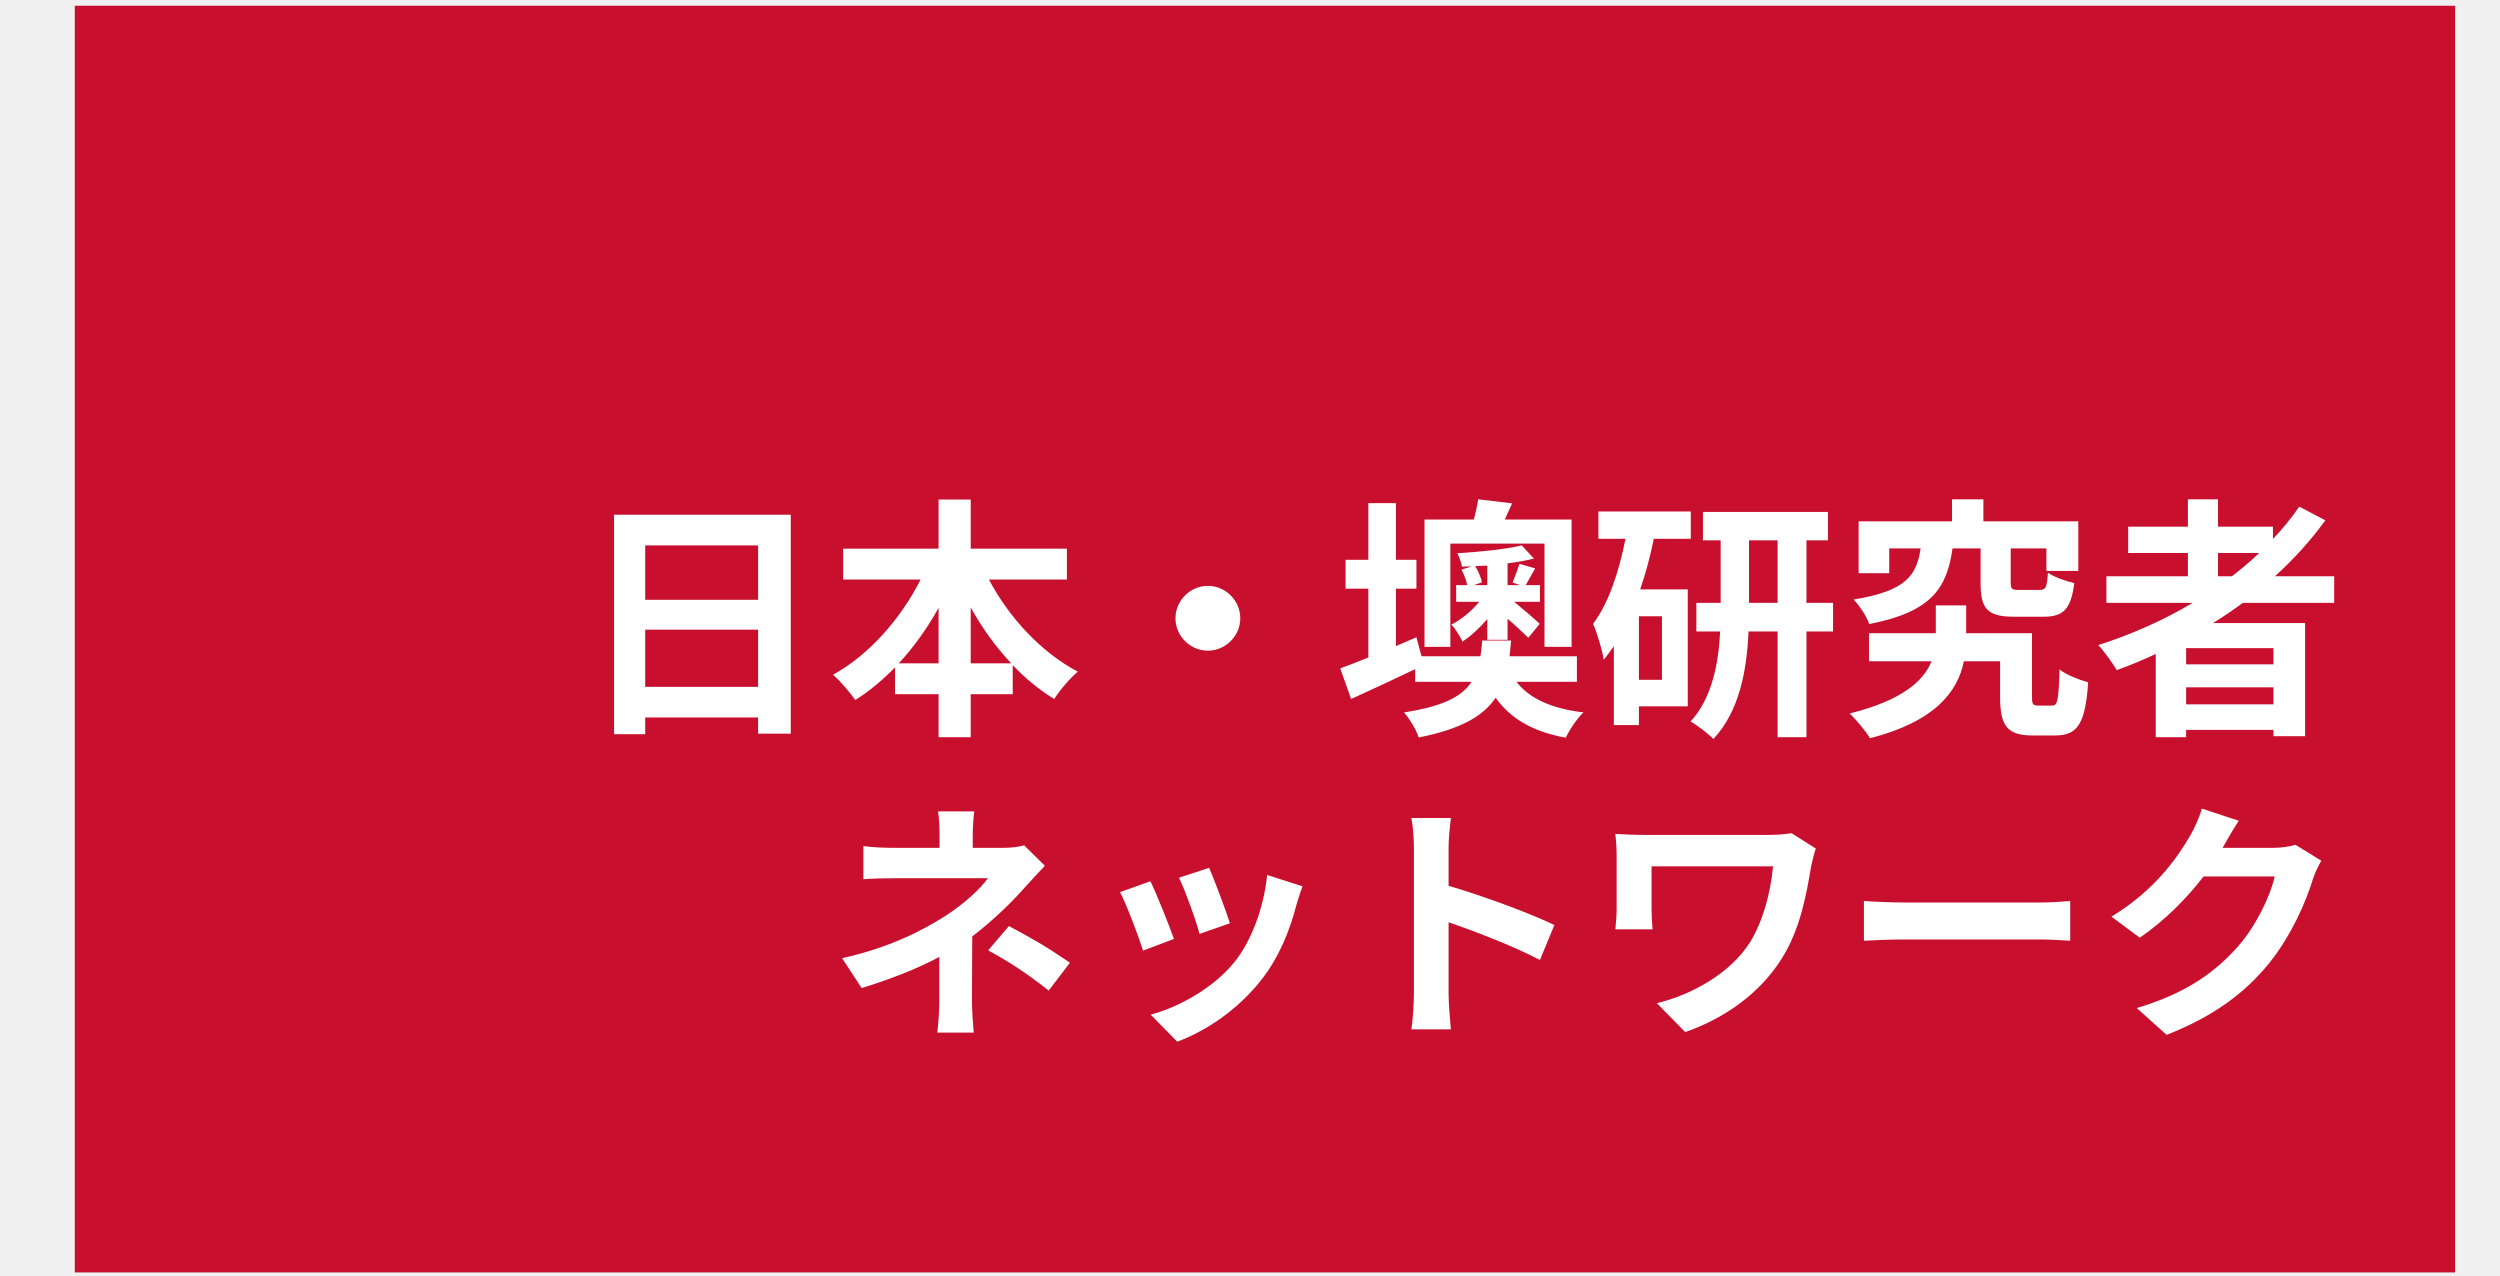
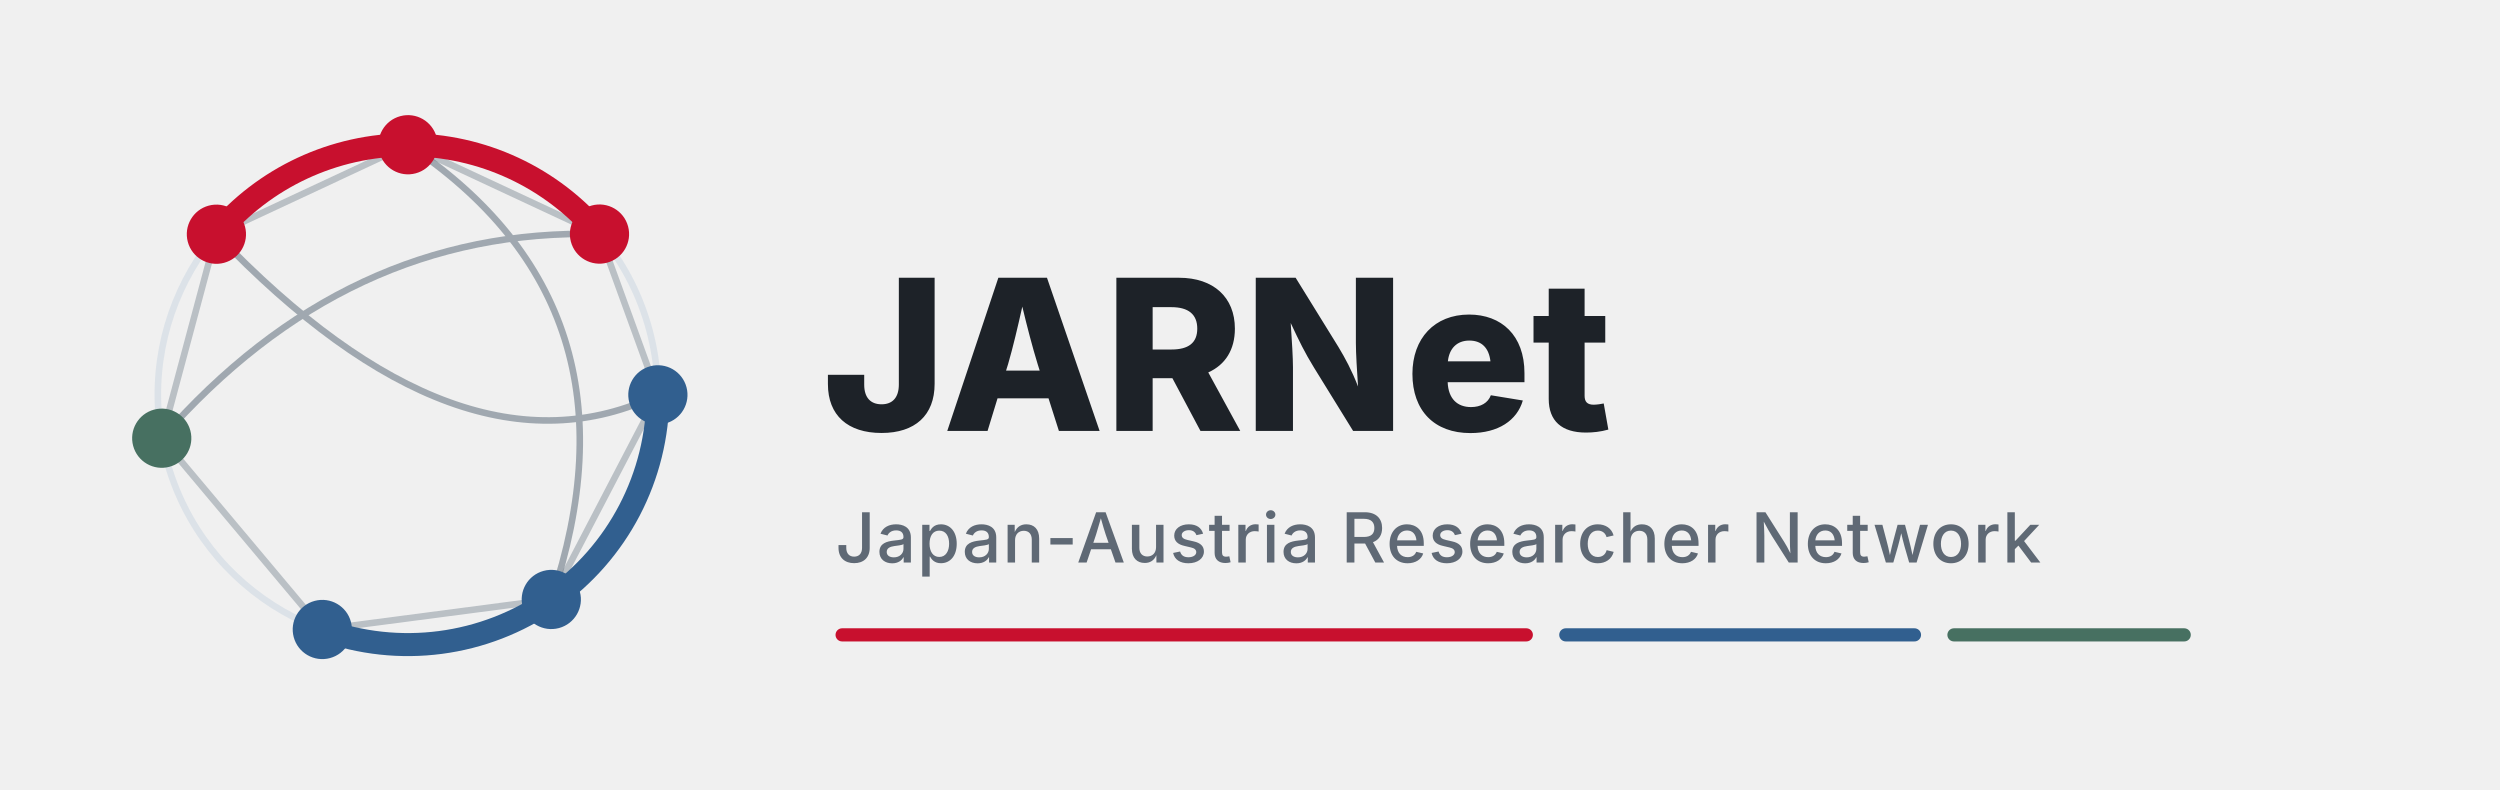
- <svg xmlns="http://www.w3.org/2000/svg" width="2173" height="1109" xml:space="preserve" overflow="hidden">
-   <g transform="translate(-884 -673)">
-     <g>
-       <rect x="949" y="678" width="2069" height="1101" fill="#C8102E" fill-opacity="1" />
-       <text fill="#FFFFFF" fill-opacity="1" font-family="Hiragino Sans GB W6,Hiragino Sans GB W6_MSFontService,sans-serif" font-style="normal" font-variant="normal" font-weight="600" font-stretch="normal" font-size="220" text-anchor="start" direction="ltr" writing-mode="lr-tb" unicode-bidi="normal" text-decoration="none" transform="matrix(1 0 0 1 1383.88 1294)">日本・墺研究者</text>
-       <text fill="#FFFFFF" fill-opacity="1" font-family="Hiragino Sans GB W6,Hiragino Sans GB W6_MSFontService,sans-serif" font-style="normal" font-variant="normal" font-weight="600" font-stretch="normal" font-size="220" text-anchor="start" direction="ltr" writing-mode="lr-tb" unicode-bidi="normal" text-decoration="none" transform="matrix(1 0 0 1 1603.88 1558)">ネットワーク</text>
+ <svg xmlns="http://www.w3.org/2000/svg" viewBox="0 0 760 240" role="img" aria-labelledby="title desc">
+   <defs>
+     <style>
+       .ink{fill:#1d2228}
+       .muted{fill:#5f6975}
+       .red{stroke:#c8102e}
+       .blue{stroke:#315f8f}
+       .green{stroke:#477061}
+       .line{fill:none;stroke-linecap:round;stroke-linejoin:round}
+       .word{font-family:-apple-system,BlinkMacSystemFont,"Segoe UI","Noto Sans JP",Meiryo,sans-serif;font-weight:800;letter-spacing:0}
+       .tag{font-family:-apple-system,BlinkMacSystemFont,"Segoe UI","Noto Sans JP",Meiryo,sans-serif;font-weight:550;letter-spacing:.02em}
+     </style>
+   </defs>
+   <g transform="translate(28 24)">
+     <g transform="rotate(-15 96 96)">
+       <circle cx="96" cy="96" r="76" fill="none" stroke="#dce2e8" stroke-width="2" />
+       <g stroke="#84909a" stroke-width="2" opacity=".5" fill="none" stroke-linecap="round" stroke-linejoin="round">
+         <path d="M52.4 33.8 L115.7 22.6 L164.9 63.9 L169.4 115.7 L122 167.4 L52.4 158.2 L20.3 89.4 Z" />
+       </g>
+       <g stroke="#6f7d89" stroke-width="2" opacity=".62" fill="none" stroke-linecap="round">
+         <path d="M115.7 22.6 Q174 89 122 167.4" />
+         <path d="M20.3 89.4 Q91 42 164.9 63.9" />
+         <path d="M52.4 33.8 Q104 128 169.4 115.7" />
+       </g>
+       <g>
+         <path class="line red" d="M52.4 33.8 A76 76 0 0 1 164.9 63.9" stroke-width="7" />
+         <path class="line blue" d="M169.4 115.7 A76 76 0 0 1 52.4 158.2" stroke-width="7" />
+       </g>
+       <g>
+         <circle cx="52.4" cy="33.8" r="9" fill="#c8102e" />
+         <circle cx="115.7" cy="22.6" r="9" fill="#c8102e" />
+         <circle cx="164.9" cy="63.9" r="9" fill="#c8102e" />
+         <circle cx="169.4" cy="115.7" r="9" fill="#315f8f" />
+         <circle cx="122" cy="167.4" r="9" fill="#315f8f" />
+         <circle cx="52.4" cy="158.2" r="9" fill="#315f8f" />
+         <circle cx="20.3" cy="89.4" r="9" fill="#477061" />
+       </g>
    </g>
  </g>
+   <g transform="translate(250 67)">
+     <text class="word ink" x="0" y="64" font-size="64">JARNet</text>
+     <text class="tag muted" x="4" y="104" font-size="21">Japan-Austria Researcher Network</text>
+     <path d="M6 126 H214" stroke="#c8102e" stroke-width="4" stroke-linecap="round" />
+     <path d="M226 126 H332" stroke="#315f8f" stroke-width="4" stroke-linecap="round" />
+     <path d="M344 126 H414" stroke="#477061" stroke-width="4" stroke-linecap="round" />
+   </g>
</svg>
